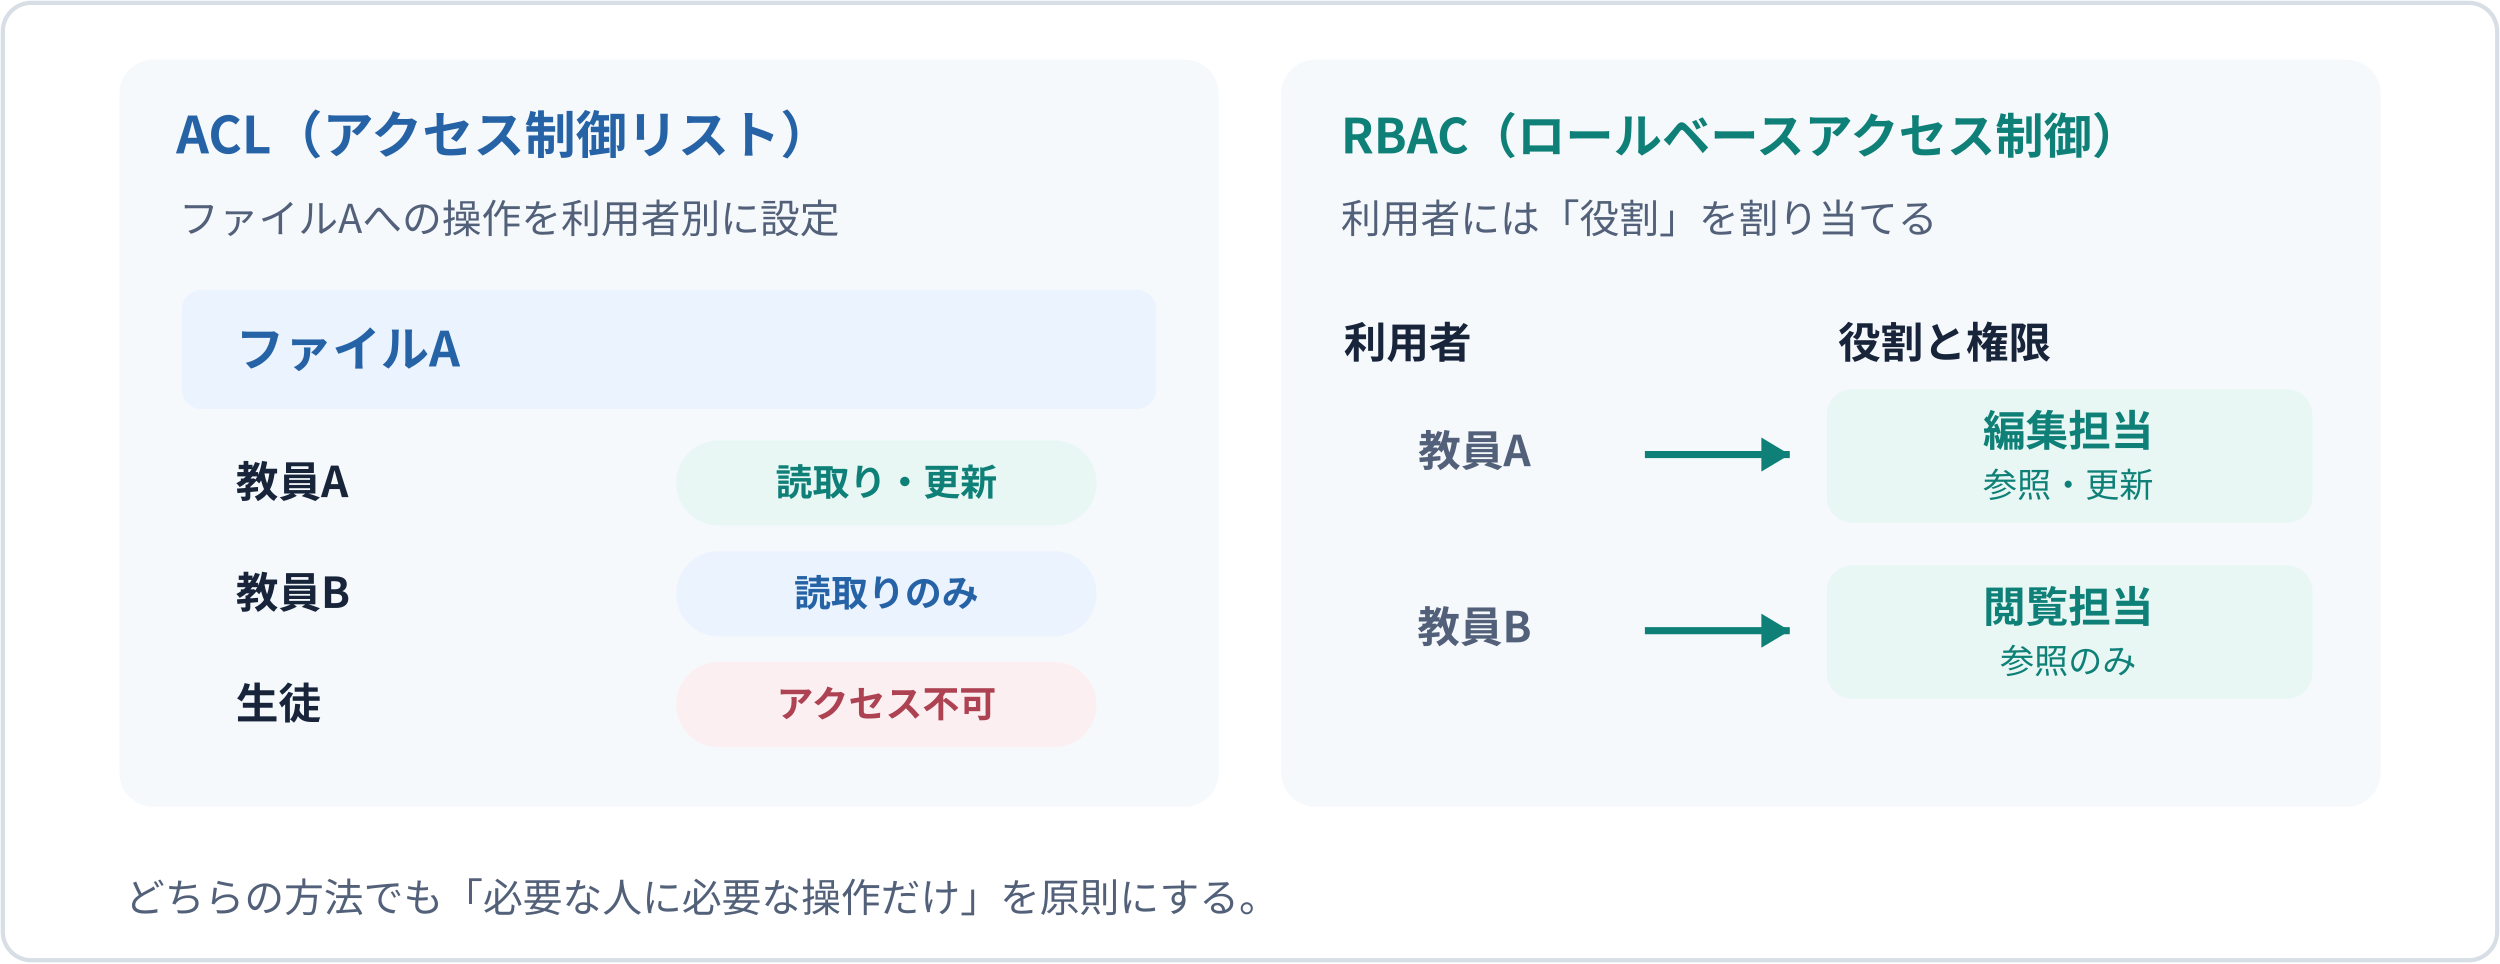
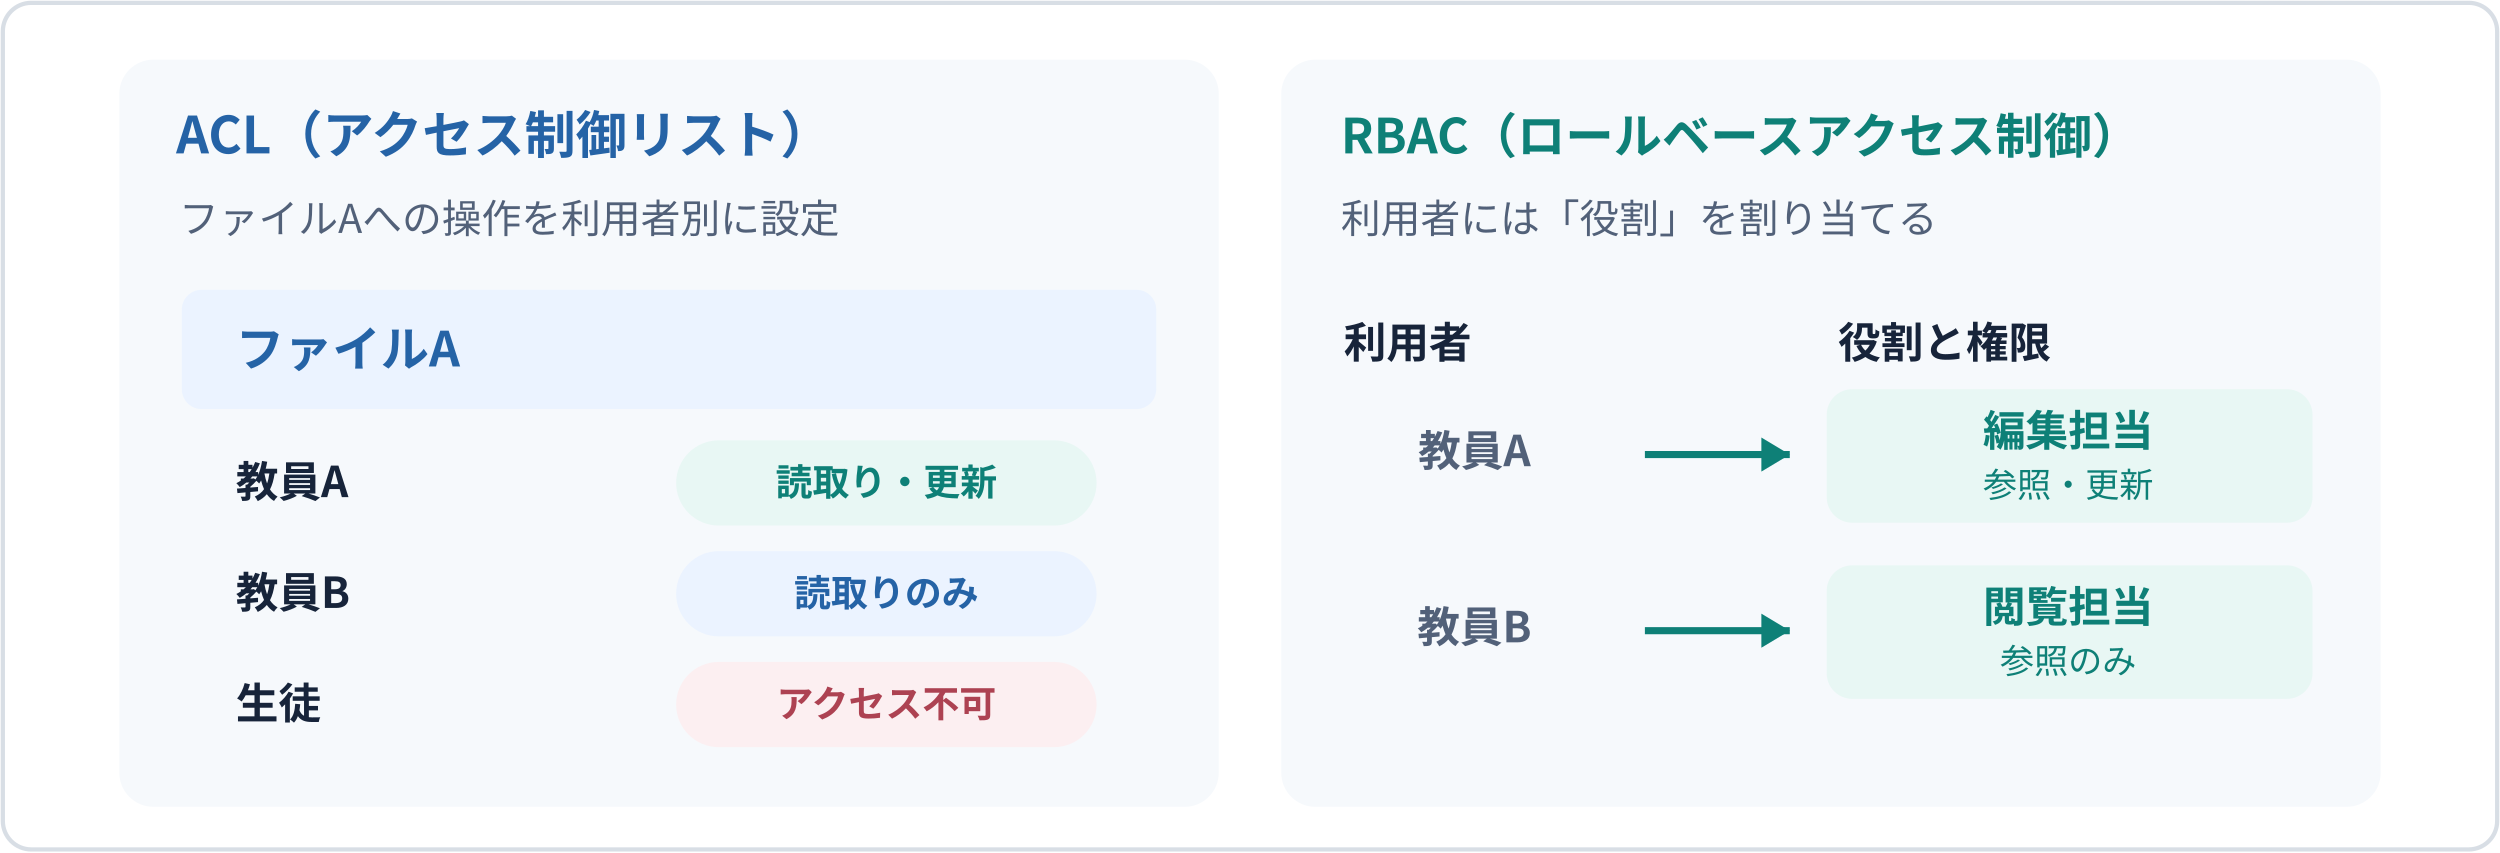
- <svg xmlns="http://www.w3.org/2000/svg" baseProfile="full" height="339px" version="1.1" viewBox="0 100 880 339" width="880px">
+ <svg xmlns="http://www.w3.org/2000/svg" baseProfile="full" height="300px" version="1.1" viewBox="0 100 880 300" width="880px">
  <defs />
  <line stroke="#DFE6EE" stroke-width="1.4" x1="36" x2="844" y1="93" y2="93" />
  <rect fill="#F6F9FC" height="263" rx="12" ry="12" stroke="none" stroke-width="0" width="387" x="42" y="121" />
  <text fill="#2563A6" font-family="'Noto Sans CJK JP', 'Yu Gothic', 'Hiragino Kaku Gothic ProN', Meiryo, sans-serif" font-size="18" font-weight="700" text-anchor="start" x="62" y="154">ACL（アクセス制御リスト）</text>
  <text fill="#526179" font-family="'Noto Sans CJK JP', 'Yu Gothic', 'Hiragino Kaku Gothic ProN', Meiryo, sans-serif" font-size="14" font-weight="400" text-anchor="start" x="63" y="182">ファイルAへの操作を利用者別に設定</text>
  <rect fill="#EBF3FF" height="42" rx="7" ry="7" stroke="none" stroke-width="0" width="343" x="64" y="202" />
  <text fill="#2563A6" font-family="'Noto Sans CJK JP', 'Yu Gothic', 'Hiragino Kaku Gothic ProN', Meiryo, sans-serif" font-size="17" font-weight="700" text-anchor="start" x="83" y="229">ファイルA</text>
  <text fill="#17243A" font-family="'Noto Sans CJK JP', 'Yu Gothic', 'Hiragino Kaku Gothic ProN', Meiryo, sans-serif" font-size="15" font-weight="600" text-anchor="start" x="83" y="275">教員A</text>
  <rect fill="#E8F7F4" height="30" rx="15.0" ry="15.0" stroke="none" stroke-width="0" width="148" x="238" y="255" />
  <text fill="#0E8077" font-family="'Noto Sans CJK JP', 'Yu Gothic', 'Hiragino Kaku Gothic ProN', Meiryo, sans-serif" font-size="13" font-weight="600" text-anchor="middle" x="312.0" y="274.42">読取り・更新</text>
  <text fill="#17243A" font-family="'Noto Sans CJK JP', 'Yu Gothic', 'Hiragino Kaku Gothic ProN', Meiryo, sans-serif" font-size="15" font-weight="600" text-anchor="start" x="83" y="314">教員B</text>
  <rect fill="#EBF3FF" height="30" rx="15.0" ry="15.0" stroke="none" stroke-width="0" width="148" x="238" y="294" />
  <text fill="#2563A6" font-family="'Noto Sans CJK JP', 'Yu Gothic', 'Hiragino Kaku Gothic ProN', Meiryo, sans-serif" font-size="13" font-weight="600" text-anchor="middle" x="312.0" y="313.42">読取りのみ</text>
  <text fill="#17243A" font-family="'Noto Sans CJK JP', 'Yu Gothic', 'Hiragino Kaku Gothic ProN', Meiryo, sans-serif" font-size="15" font-weight="600" text-anchor="start" x="83" y="353">生徒</text>
  <rect fill="#FCEFF1" height="30" rx="15.0" ry="15.0" stroke="none" stroke-width="0" width="148" x="238" y="333" />
  <text fill="#AD4252" font-family="'Noto Sans CJK JP', 'Yu Gothic', 'Hiragino Kaku Gothic ProN', Meiryo, sans-serif" font-size="13" font-weight="600" text-anchor="middle" x="312.0" y="352.42">アクセス不可</text>
  <rect fill="#F6F9FC" height="263" rx="12" ry="12" stroke="none" stroke-width="0" width="387" x="451" y="121" />
  <text fill="#0E8077" font-family="'Noto Sans CJK JP', 'Yu Gothic', 'Hiragino Kaku Gothic ProN', Meiryo, sans-serif" font-size="17" font-weight="700" text-anchor="start" x="472" y="154">RBAC（ロールベースアクセス制御）</text>
  <text fill="#526179" font-family="'Noto Sans CJK JP', 'Yu Gothic', 'Hiragino Kaku Gothic ProN', Meiryo, sans-serif" font-size="14" font-weight="400" text-anchor="start" x="472" y="182">利用者には「役割」を割り当てる</text>
  <text fill="#17243A" font-family="'Noto Sans CJK JP', 'Yu Gothic', 'Hiragino Kaku Gothic ProN', Meiryo, sans-serif" font-size="15" font-weight="700" text-anchor="start" x="473" y="226">利用者</text>
  <text fill="#17243A" font-family="'Noto Sans CJK JP', 'Yu Gothic', 'Hiragino Kaku Gothic ProN', Meiryo, sans-serif" font-size="15" font-weight="700" text-anchor="start" x="647" y="226">役割と権限</text>
  <rect fill="#F6F9FC" height="40" rx="20.0" ry="20.0" stroke="none" stroke-width="0" width="104" x="467" y="239" />
  <text fill="#526179" font-family="'Noto Sans CJK JP', 'Yu Gothic', 'Hiragino Kaku Gothic ProN', Meiryo, sans-serif" font-size="15" font-weight="600" text-anchor="middle" x="519.0" y="264.1">教員A</text>
  <line stroke="#0E8077" stroke-width="2.5" x1="579" x2="630" y1="260" y2="260" />
  <polygon fill="#0E8077" points="630,260 620,254 620,266" />
  <rect fill="#E8F7F4" height="47" rx="9" ry="9" stroke="none" stroke-width="0" width="171" x="643" y="237" />
  <text fill="#0E8077" font-family="'Noto Sans CJK JP', 'Yu Gothic', 'Hiragino Kaku Gothic ProN', Meiryo, sans-serif" font-size="15" font-weight="700" text-anchor="middle" x="728" y="257">編集担当</text>
  <text fill="#0E8077" font-family="'Noto Sans CJK JP', 'Yu Gothic', 'Hiragino Kaku Gothic ProN', Meiryo, sans-serif" font-size="12" font-weight="400" text-anchor="middle" x="728" y="275">参照・更新</text>
  <rect fill="#F6F9FC" height="40" rx="20.0" ry="20.0" stroke="none" stroke-width="0" width="104" x="467" y="301" />
  <text fill="#526179" font-family="'Noto Sans CJK JP', 'Yu Gothic', 'Hiragino Kaku Gothic ProN', Meiryo, sans-serif" font-size="15" font-weight="600" text-anchor="middle" x="519.0" y="326.1">教員B</text>
  <line stroke="#0E8077" stroke-width="2.5" x1="579" x2="630" y1="322" y2="322" />
  <polygon fill="#0E8077" points="630,322 620,316 620,328" />
  <rect fill="#E8F7F4" height="47" rx="9" ry="9" stroke="none" stroke-width="0" width="171" x="643" y="299" />
  <text fill="#0E8077" font-family="'Noto Sans CJK JP', 'Yu Gothic', 'Hiragino Kaku Gothic ProN', Meiryo, sans-serif" font-size="15" font-weight="700" text-anchor="middle" x="728" y="319">閲覧担当</text>
  <text fill="#0E8077" font-family="'Noto Sans CJK JP', 'Yu Gothic', 'Hiragino Kaku Gothic ProN', Meiryo, sans-serif" font-size="12" font-weight="400" text-anchor="middle" x="728" y="337">参照のみ</text>
-   <text fill="#526179" font-family="'Noto Sans CJK JP', 'Yu Gothic', 'Hiragino Kaku Gothic ProN', Meiryo, sans-serif" font-size="14" font-weight="400" text-anchor="start" x="44" y="421">どちらの方法でも「必要な人に必要な操作だけ」を原則にする。</text>
-   <rect x="1" y="101" width="878" height="337" rx="10" fill="none" stroke="#D8DEE5" stroke-width="1.5" vector-effect="non-scaling-stroke" aria-hidden="true" />
+   <rect x="1" y="101" width="878" height="298" rx="10" fill="none" stroke="#D8DEE5" stroke-width="1.5" vector-effect="non-scaling-stroke" aria-hidden="true" />
</svg>
